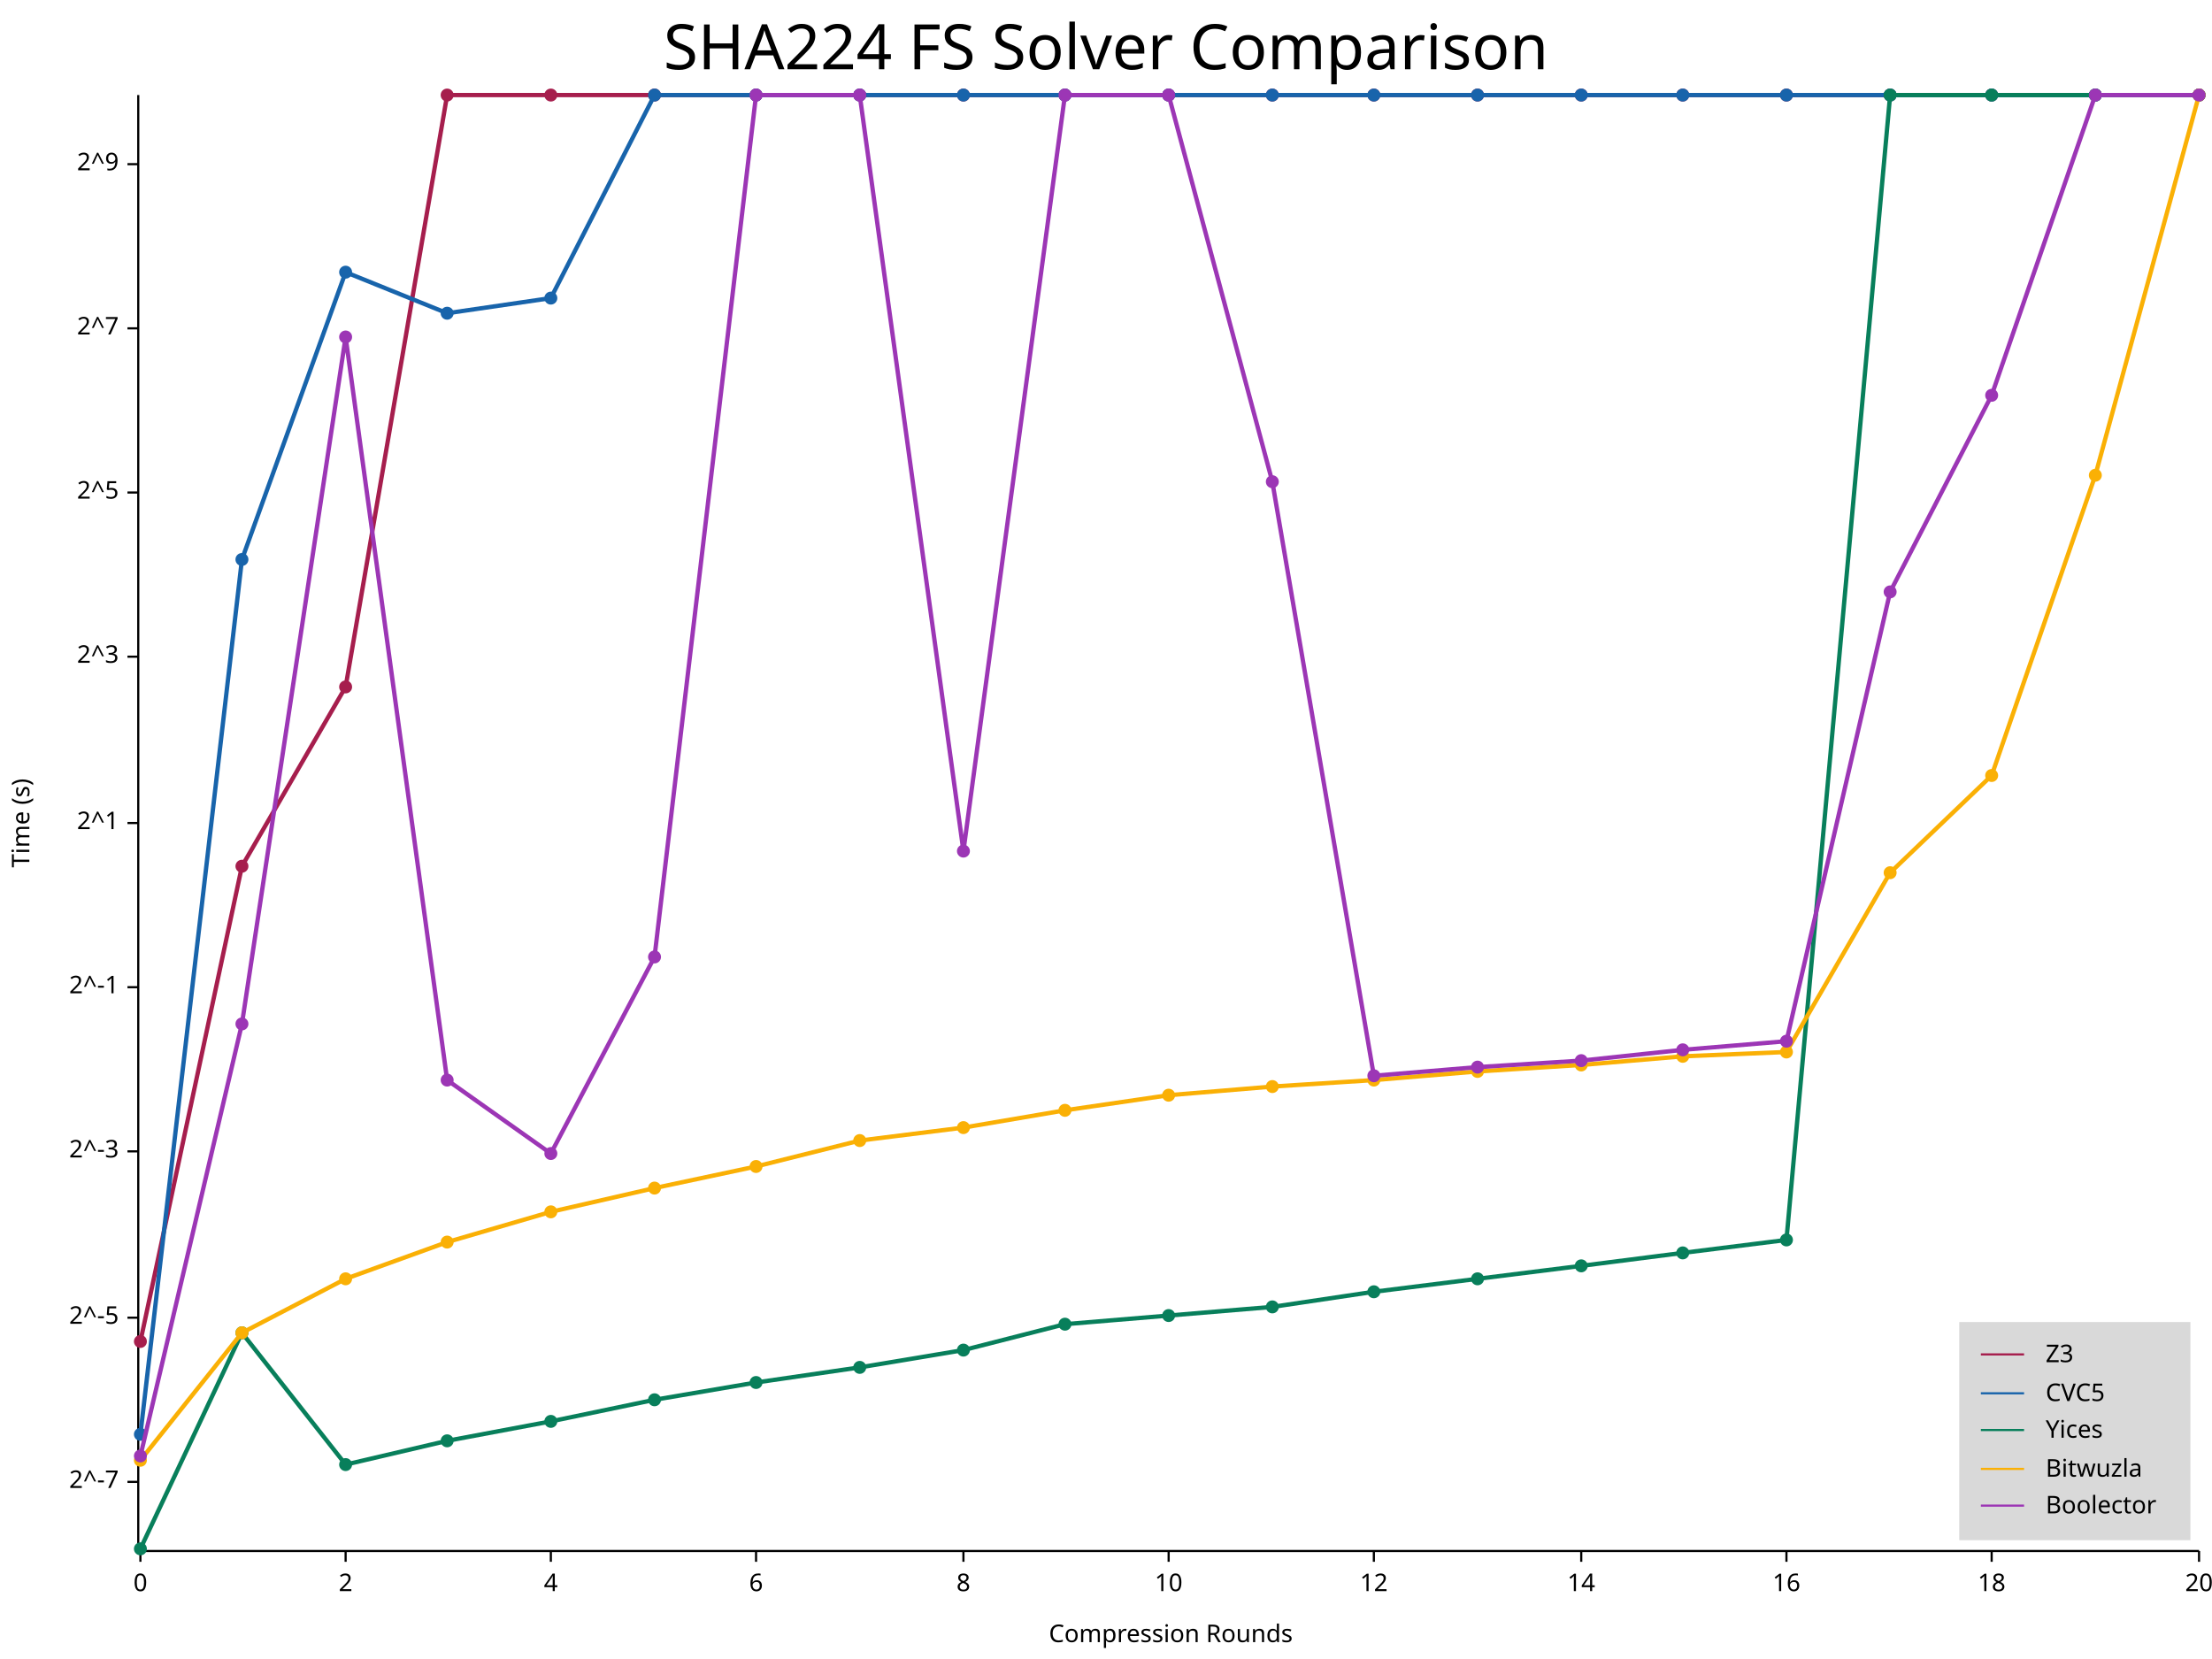
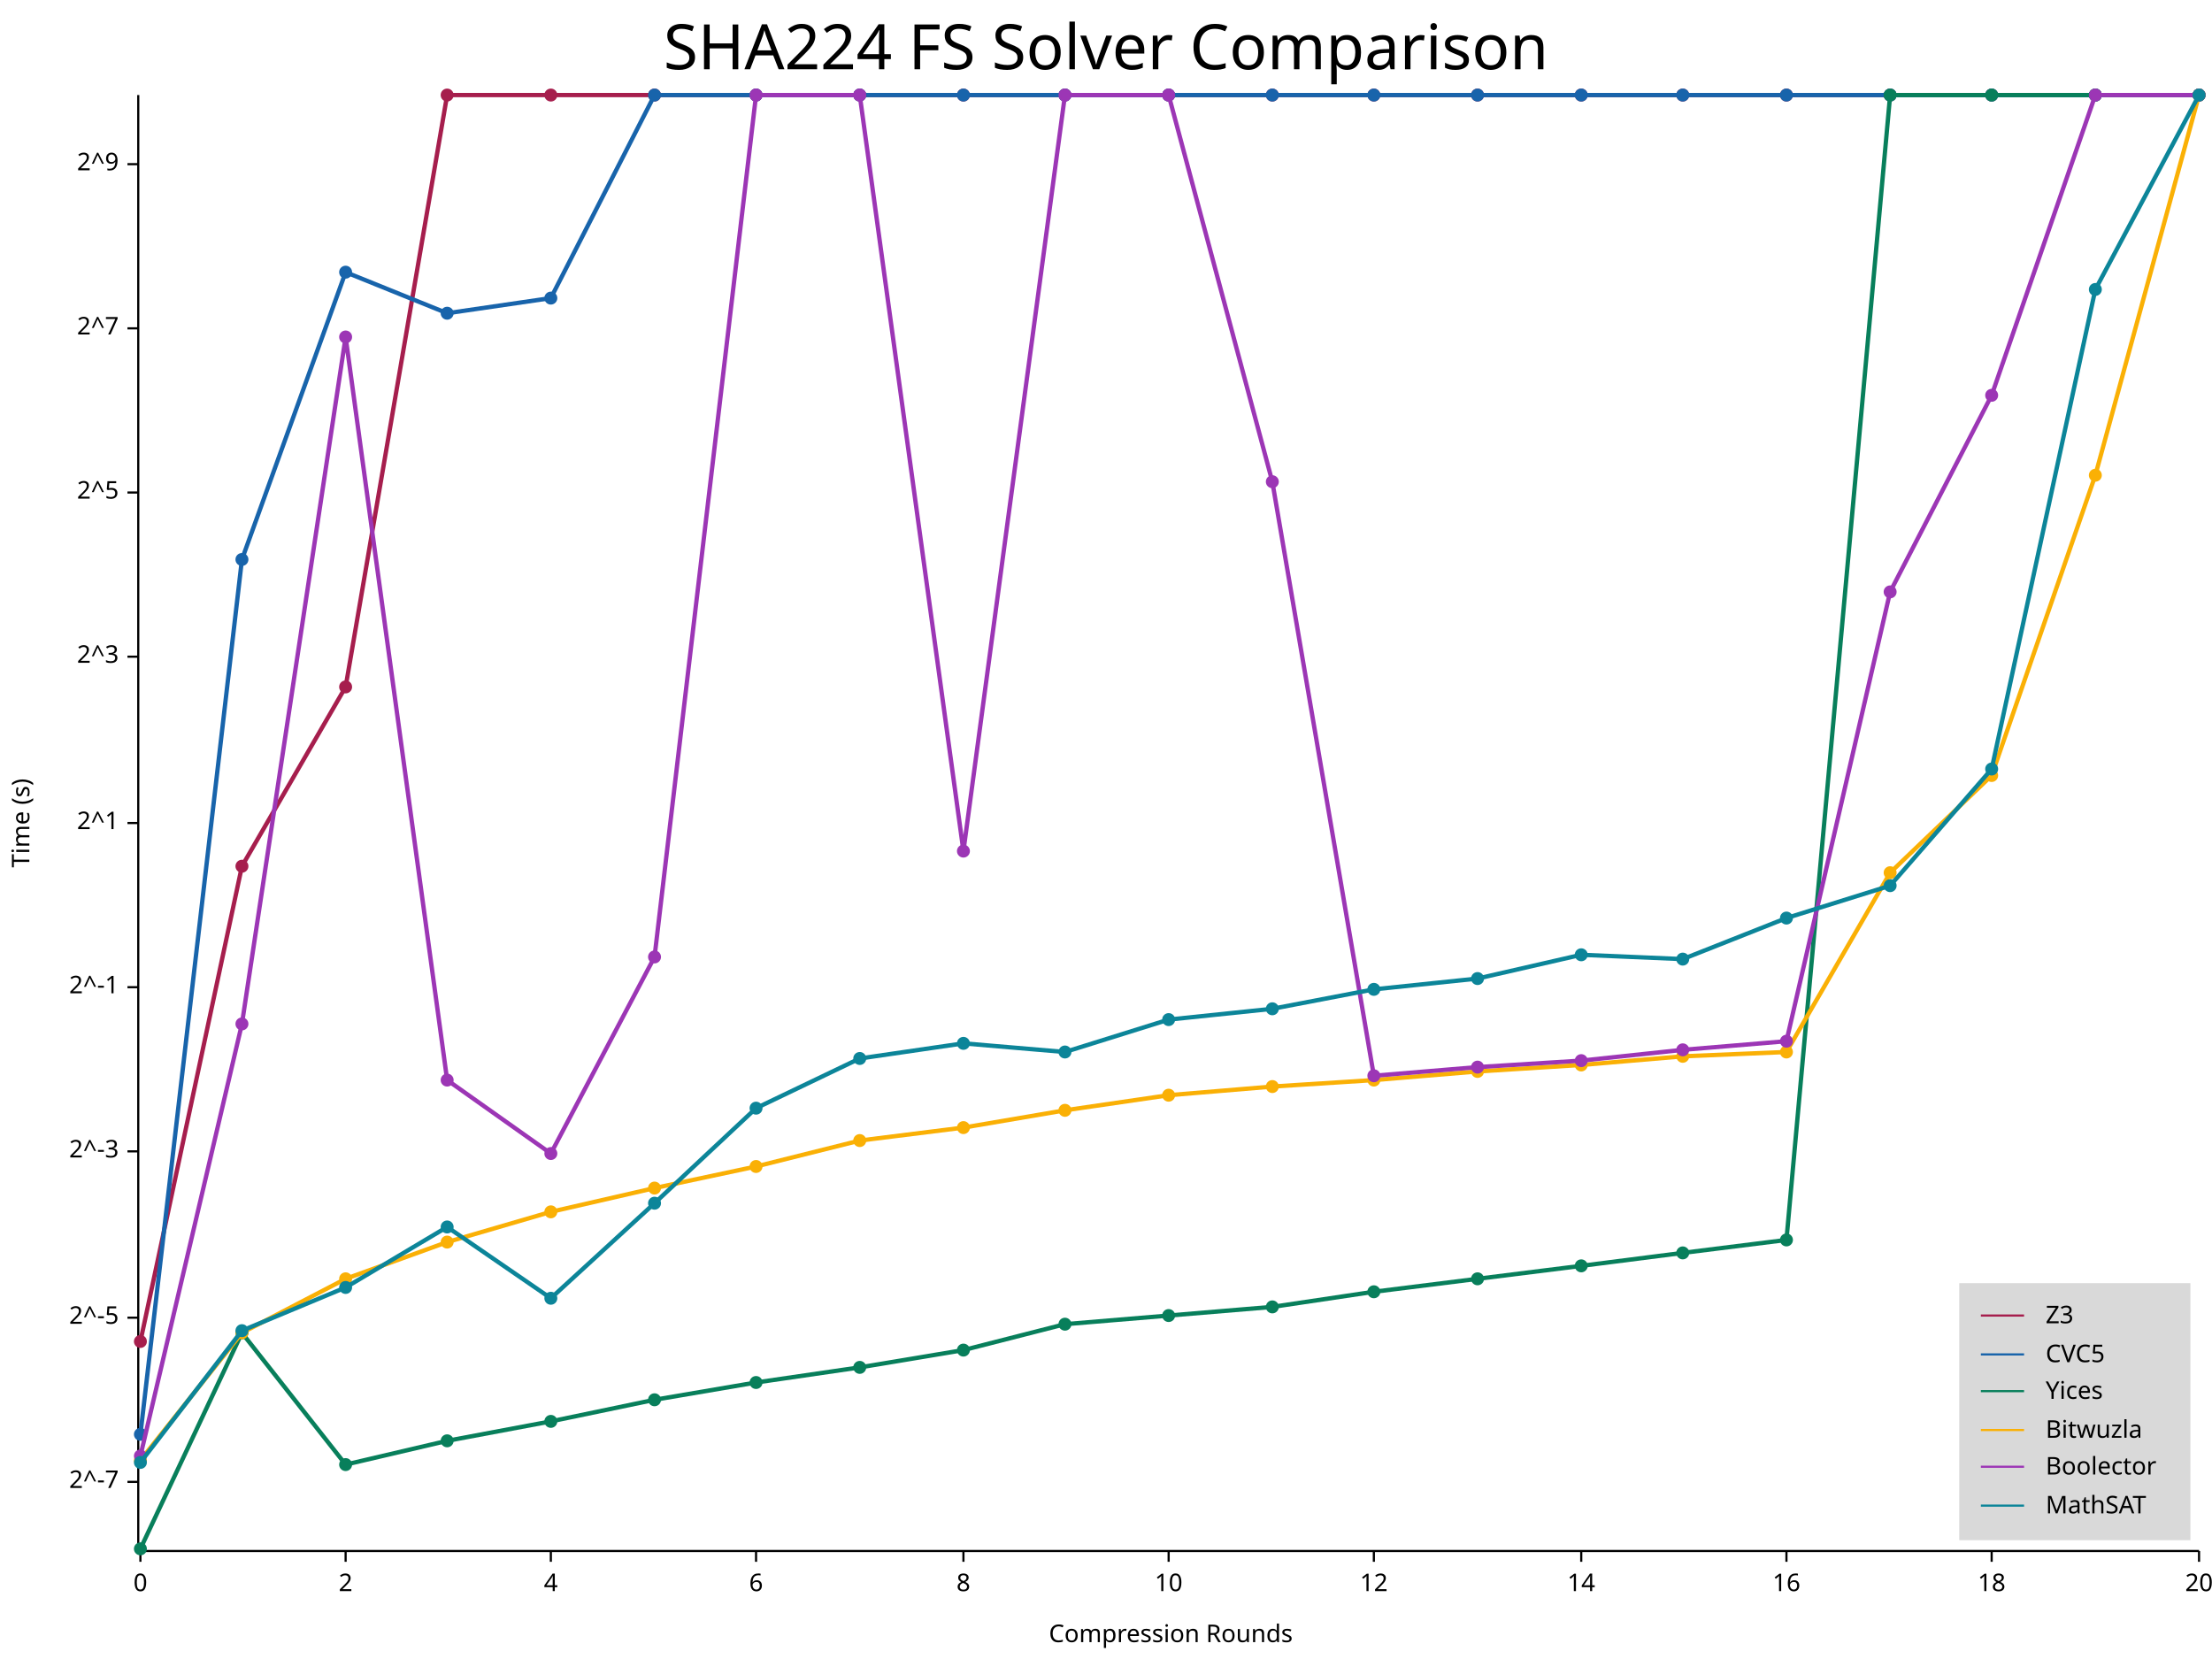
<svg xmlns="http://www.w3.org/2000/svg" width="1024" height="768" viewBox="0 0 1024 768">
  <rect x="0" y="0" width="1024" height="768" opacity="1" fill="#FFFFFF" stroke="none" />
  <text x="512" y="10" dy="0.76em" text-anchor="middle" font-family="noto sans" font-size="29.032" opacity="1" fill="#000000">
SHA224 FS Solver Comparison
</text>
  <text x="542" y="763" dy="-0.5ex" text-anchor="middle" font-family="noto sans" font-size="11.29" opacity="1" fill="#000000">
Compression Rounds
</text>
  <polyline fill="none" opacity="1" stroke="#000000" stroke-width="1" points="65,718 1018,718 " />
  <text x="65" y="728" dy="0.76em" text-anchor="middle" font-family="noto sans" font-size="11.29" opacity="1" fill="#000000">
0
</text>
  <polyline fill="none" opacity="1" stroke="#000000" stroke-width="1" points="65,718 65,723 " />
  <text x="160" y="728" dy="0.76em" text-anchor="middle" font-family="noto sans" font-size="11.29" opacity="1" fill="#000000">
2
</text>
  <polyline fill="none" opacity="1" stroke="#000000" stroke-width="1" points="160,718 160,723 " />
  <text x="255" y="728" dy="0.76em" text-anchor="middle" font-family="noto sans" font-size="11.29" opacity="1" fill="#000000">
4
</text>
  <polyline fill="none" opacity="1" stroke="#000000" stroke-width="1" points="255,718 255,723 " />
  <text x="350" y="728" dy="0.76em" text-anchor="middle" font-family="noto sans" font-size="11.29" opacity="1" fill="#000000">
6
</text>
  <polyline fill="none" opacity="1" stroke="#000000" stroke-width="1" points="350,718 350,723 " />
  <text x="446" y="728" dy="0.76em" text-anchor="middle" font-family="noto sans" font-size="11.29" opacity="1" fill="#000000">
8
</text>
  <polyline fill="none" opacity="1" stroke="#000000" stroke-width="1" points="446,718 446,723 " />
  <text x="541" y="728" dy="0.76em" text-anchor="middle" font-family="noto sans" font-size="11.29" opacity="1" fill="#000000">
10
</text>
  <polyline fill="none" opacity="1" stroke="#000000" stroke-width="1" points="541,718 541,723 " />
  <text x="636" y="728" dy="0.76em" text-anchor="middle" font-family="noto sans" font-size="11.29" opacity="1" fill="#000000">
12
</text>
  <polyline fill="none" opacity="1" stroke="#000000" stroke-width="1" points="636,718 636,723 " />
  <text x="732" y="728" dy="0.76em" text-anchor="middle" font-family="noto sans" font-size="11.29" opacity="1" fill="#000000">
14
</text>
  <polyline fill="none" opacity="1" stroke="#000000" stroke-width="1" points="732,718 732,723 " />
  <text x="827" y="728" dy="0.76em" text-anchor="middle" font-family="noto sans" font-size="11.29" opacity="1" fill="#000000">
16
</text>
  <polyline fill="none" opacity="1" stroke="#000000" stroke-width="1" points="827,718 827,723 " />
  <text x="922" y="728" dy="0.76em" text-anchor="middle" font-family="noto sans" font-size="11.29" opacity="1" fill="#000000">
18
</text>
  <polyline fill="none" opacity="1" stroke="#000000" stroke-width="1" points="922,718 922,723 " />
  <text x="1018" y="728" dy="0.76em" text-anchor="middle" font-family="noto sans" font-size="11.29" opacity="1" fill="#000000">
20
</text>
  <polyline fill="none" opacity="1" stroke="#000000" stroke-width="1" points="1018,718 1018,723 " />
  <text x="5" y="381" dy="0.76em" text-anchor="middle" font-family="noto sans" font-size="11.29" opacity="1" fill="#000000" transform="rotate(270, 5, 381)">
Time (s)
</text>
  <polyline fill="none" opacity="1" stroke="#000000" stroke-width="1" points="64,44 64,717 " />
  <text x="55" y="686" dy="0.5ex" text-anchor="end" font-family="noto sans" font-size="11.29" opacity="1" fill="#000000">
2^-7
</text>
  <polyline fill="none" opacity="1" stroke="#000000" stroke-width="1" points="59,686 64,686 " />
  <text x="55" y="610" dy="0.5ex" text-anchor="end" font-family="noto sans" font-size="11.29" opacity="1" fill="#000000">
2^-5
</text>
  <polyline fill="none" opacity="1" stroke="#000000" stroke-width="1" points="59,610 64,610 " />
  <text x="55" y="533" dy="0.5ex" text-anchor="end" font-family="noto sans" font-size="11.29" opacity="1" fill="#000000">
2^-3
</text>
  <polyline fill="none" opacity="1" stroke="#000000" stroke-width="1" points="59,533 64,533 " />
  <text x="55" y="457" dy="0.5ex" text-anchor="end" font-family="noto sans" font-size="11.29" opacity="1" fill="#000000">
2^-1
</text>
  <polyline fill="none" opacity="1" stroke="#000000" stroke-width="1" points="59,457 64,457 " />
  <text x="55" y="381" dy="0.5ex" text-anchor="end" font-family="noto sans" font-size="11.29" opacity="1" fill="#000000">
2^1
</text>
  <polyline fill="none" opacity="1" stroke="#000000" stroke-width="1" points="59,381 64,381 " />
  <text x="55" y="304" dy="0.5ex" text-anchor="end" font-family="noto sans" font-size="11.29" opacity="1" fill="#000000">
2^3
</text>
  <polyline fill="none" opacity="1" stroke="#000000" stroke-width="1" points="59,304 64,304 " />
  <text x="55" y="228" dy="0.5ex" text-anchor="end" font-family="noto sans" font-size="11.29" opacity="1" fill="#000000">
2^5
</text>
  <polyline fill="none" opacity="1" stroke="#000000" stroke-width="1" points="59,228 64,228 " />
  <text x="55" y="152" dy="0.5ex" text-anchor="end" font-family="noto sans" font-size="11.29" opacity="1" fill="#000000">
2^7
</text>
  <polyline fill="none" opacity="1" stroke="#000000" stroke-width="1" points="59,152 64,152 " />
  <text x="55" y="76" dy="0.5ex" text-anchor="end" font-family="noto sans" font-size="11.29" opacity="1" fill="#000000">
2^9
</text>
  <polyline fill="none" opacity="1" stroke="#000000" stroke-width="1" points="59,76 64,76 " />
  <polyline fill="none" opacity="1" stroke="#A61E4D" stroke-width="2" points="65,621 112,401 160,318 207,44 255,44 303,44 350,44 398,44 446,44 493,44 541,44 589,44 636,44 684,44 732,44 779,44 827,44 875,44 922,44 970,44 1018,44 " />
  <circle cx="65" cy="621" r="3" opacity="1" fill="#A61E4D" stroke="none" stroke-width="1" />
  <circle cx="112" cy="401" r="3" opacity="1" fill="#A61E4D" stroke="none" stroke-width="1" />
  <circle cx="160" cy="318" r="3" opacity="1" fill="#A61E4D" stroke="none" stroke-width="1" />
  <circle cx="207" cy="44" r="3" opacity="1" fill="#A61E4D" stroke="none" stroke-width="1" />
  <circle cx="255" cy="44" r="3" opacity="1" fill="#A61E4D" stroke="none" stroke-width="1" />
  <circle cx="303" cy="44" r="3" opacity="1" fill="#A61E4D" stroke="none" stroke-width="1" />
  <circle cx="350" cy="44" r="3" opacity="1" fill="#A61E4D" stroke="none" stroke-width="1" />
  <circle cx="398" cy="44" r="3" opacity="1" fill="#A61E4D" stroke="none" stroke-width="1" />
  <circle cx="446" cy="44" r="3" opacity="1" fill="#A61E4D" stroke="none" stroke-width="1" />
  <circle cx="493" cy="44" r="3" opacity="1" fill="#A61E4D" stroke="none" stroke-width="1" />
  <circle cx="541" cy="44" r="3" opacity="1" fill="#A61E4D" stroke="none" stroke-width="1" />
  <circle cx="589" cy="44" r="3" opacity="1" fill="#A61E4D" stroke="none" stroke-width="1" />
  <circle cx="636" cy="44" r="3" opacity="1" fill="#A61E4D" stroke="none" stroke-width="1" />
  <circle cx="684" cy="44" r="3" opacity="1" fill="#A61E4D" stroke="none" stroke-width="1" />
  <circle cx="732" cy="44" r="3" opacity="1" fill="#A61E4D" stroke="none" stroke-width="1" />
  <circle cx="779" cy="44" r="3" opacity="1" fill="#A61E4D" stroke="none" stroke-width="1" />
  <circle cx="827" cy="44" r="3" opacity="1" fill="#A61E4D" stroke="none" stroke-width="1" />
  <circle cx="875" cy="44" r="3" opacity="1" fill="#A61E4D" stroke="none" stroke-width="1" />
  <circle cx="922" cy="44" r="3" opacity="1" fill="#A61E4D" stroke="none" stroke-width="1" />
  <circle cx="970" cy="44" r="3" opacity="1" fill="#A61E4D" stroke="none" stroke-width="1" />
  <circle cx="1018" cy="44" r="3" opacity="1" fill="#A61E4D" stroke="none" stroke-width="1" />
  <polyline fill="none" opacity="1" stroke="#1864AB" stroke-width="2" points="65,664 112,259 160,126 207,145 255,138 303,44 350,44 398,44 446,44 493,44 541,44 589,44 636,44 684,44 732,44 779,44 827,44 875,44 922,44 970,44 1018,44 " />
  <circle cx="65" cy="664" r="3" opacity="1" fill="#1864AB" stroke="none" stroke-width="1" />
  <circle cx="112" cy="259" r="3" opacity="1" fill="#1864AB" stroke="none" stroke-width="1" />
  <circle cx="160" cy="126" r="3" opacity="1" fill="#1864AB" stroke="none" stroke-width="1" />
  <circle cx="207" cy="145" r="3" opacity="1" fill="#1864AB" stroke="none" stroke-width="1" />
  <circle cx="255" cy="138" r="3" opacity="1" fill="#1864AB" stroke="none" stroke-width="1" />
  <circle cx="303" cy="44" r="3" opacity="1" fill="#1864AB" stroke="none" stroke-width="1" />
  <circle cx="350" cy="44" r="3" opacity="1" fill="#1864AB" stroke="none" stroke-width="1" />
  <circle cx="398" cy="44" r="3" opacity="1" fill="#1864AB" stroke="none" stroke-width="1" />
  <circle cx="446" cy="44" r="3" opacity="1" fill="#1864AB" stroke="none" stroke-width="1" />
  <circle cx="493" cy="44" r="3" opacity="1" fill="#1864AB" stroke="none" stroke-width="1" />
  <circle cx="541" cy="44" r="3" opacity="1" fill="#1864AB" stroke="none" stroke-width="1" />
  <circle cx="589" cy="44" r="3" opacity="1" fill="#1864AB" stroke="none" stroke-width="1" />
  <circle cx="636" cy="44" r="3" opacity="1" fill="#1864AB" stroke="none" stroke-width="1" />
  <circle cx="684" cy="44" r="3" opacity="1" fill="#1864AB" stroke="none" stroke-width="1" />
  <circle cx="732" cy="44" r="3" opacity="1" fill="#1864AB" stroke="none" stroke-width="1" />
  <circle cx="779" cy="44" r="3" opacity="1" fill="#1864AB" stroke="none" stroke-width="1" />
  <circle cx="827" cy="44" r="3" opacity="1" fill="#1864AB" stroke="none" stroke-width="1" />
  <circle cx="875" cy="44" r="3" opacity="1" fill="#1864AB" stroke="none" stroke-width="1" />
  <circle cx="922" cy="44" r="3" opacity="1" fill="#1864AB" stroke="none" stroke-width="1" />
  <circle cx="970" cy="44" r="3" opacity="1" fill="#1864AB" stroke="none" stroke-width="1" />
  <circle cx="1018" cy="44" r="3" opacity="1" fill="#1864AB" stroke="none" stroke-width="1" />
  <polyline fill="none" opacity="1" stroke="#087F5B" stroke-width="2" points="65,717 112,617 160,678 207,667 255,658 303,648 350,640 398,633 446,625 493,613 541,609 589,605 636,598 684,592 732,586 779,580 827,574 875,44 922,44 970,44 1018,44 " />
  <circle cx="65" cy="717" r="3" opacity="1" fill="#087F5B" stroke="none" stroke-width="1" />
  <circle cx="112" cy="617" r="3" opacity="1" fill="#087F5B" stroke="none" stroke-width="1" />
  <circle cx="160" cy="678" r="3" opacity="1" fill="#087F5B" stroke="none" stroke-width="1" />
  <circle cx="207" cy="667" r="3" opacity="1" fill="#087F5B" stroke="none" stroke-width="1" />
  <circle cx="255" cy="658" r="3" opacity="1" fill="#087F5B" stroke="none" stroke-width="1" />
  <circle cx="303" cy="648" r="3" opacity="1" fill="#087F5B" stroke="none" stroke-width="1" />
  <circle cx="350" cy="640" r="3" opacity="1" fill="#087F5B" stroke="none" stroke-width="1" />
  <circle cx="398" cy="633" r="3" opacity="1" fill="#087F5B" stroke="none" stroke-width="1" />
  <circle cx="446" cy="625" r="3" opacity="1" fill="#087F5B" stroke="none" stroke-width="1" />
  <circle cx="493" cy="613" r="3" opacity="1" fill="#087F5B" stroke="none" stroke-width="1" />
  <circle cx="541" cy="609" r="3" opacity="1" fill="#087F5B" stroke="none" stroke-width="1" />
  <circle cx="589" cy="605" r="3" opacity="1" fill="#087F5B" stroke="none" stroke-width="1" />
  <circle cx="636" cy="598" r="3" opacity="1" fill="#087F5B" stroke="none" stroke-width="1" />
  <circle cx="684" cy="592" r="3" opacity="1" fill="#087F5B" stroke="none" stroke-width="1" />
  <circle cx="732" cy="586" r="3" opacity="1" fill="#087F5B" stroke="none" stroke-width="1" />
  <circle cx="779" cy="580" r="3" opacity="1" fill="#087F5B" stroke="none" stroke-width="1" />
  <circle cx="827" cy="574" r="3" opacity="1" fill="#087F5B" stroke="none" stroke-width="1" />
  <circle cx="875" cy="44" r="3" opacity="1" fill="#087F5B" stroke="none" stroke-width="1" />
  <circle cx="922" cy="44" r="3" opacity="1" fill="#087F5B" stroke="none" stroke-width="1" />
  <circle cx="970" cy="44" r="3" opacity="1" fill="#087F5B" stroke="none" stroke-width="1" />
  <circle cx="1018" cy="44" r="3" opacity="1" fill="#087F5B" stroke="none" stroke-width="1" />
  <polyline fill="none" opacity="1" stroke="#FAB005" stroke-width="2" points="65,676 112,617 160,592 207,575 255,561 303,550 350,540 398,528 446,522 493,514 541,507 589,503 636,500 684,496 732,493 779,489 827,487 875,404 922,359 970,220 1018,44 " />
  <circle cx="65" cy="676" r="3" opacity="1" fill="#FAB005" stroke="none" stroke-width="1" />
  <circle cx="112" cy="617" r="3" opacity="1" fill="#FAB005" stroke="none" stroke-width="1" />
  <circle cx="160" cy="592" r="3" opacity="1" fill="#FAB005" stroke="none" stroke-width="1" />
  <circle cx="207" cy="575" r="3" opacity="1" fill="#FAB005" stroke="none" stroke-width="1" />
  <circle cx="255" cy="561" r="3" opacity="1" fill="#FAB005" stroke="none" stroke-width="1" />
  <circle cx="303" cy="550" r="3" opacity="1" fill="#FAB005" stroke="none" stroke-width="1" />
  <circle cx="350" cy="540" r="3" opacity="1" fill="#FAB005" stroke="none" stroke-width="1" />
  <circle cx="398" cy="528" r="3" opacity="1" fill="#FAB005" stroke="none" stroke-width="1" />
  <circle cx="446" cy="522" r="3" opacity="1" fill="#FAB005" stroke="none" stroke-width="1" />
  <circle cx="493" cy="514" r="3" opacity="1" fill="#FAB005" stroke="none" stroke-width="1" />
  <circle cx="541" cy="507" r="3" opacity="1" fill="#FAB005" stroke="none" stroke-width="1" />
  <circle cx="589" cy="503" r="3" opacity="1" fill="#FAB005" stroke="none" stroke-width="1" />
  <circle cx="636" cy="500" r="3" opacity="1" fill="#FAB005" stroke="none" stroke-width="1" />
  <circle cx="684" cy="496" r="3" opacity="1" fill="#FAB005" stroke="none" stroke-width="1" />
  <circle cx="732" cy="493" r="3" opacity="1" fill="#FAB005" stroke="none" stroke-width="1" />
  <circle cx="779" cy="489" r="3" opacity="1" fill="#FAB005" stroke="none" stroke-width="1" />
  <circle cx="827" cy="487" r="3" opacity="1" fill="#FAB005" stroke="none" stroke-width="1" />
  <circle cx="875" cy="404" r="3" opacity="1" fill="#FAB005" stroke="none" stroke-width="1" />
  <circle cx="922" cy="359" r="3" opacity="1" fill="#FAB005" stroke="none" stroke-width="1" />
  <circle cx="970" cy="220" r="3" opacity="1" fill="#FAB005" stroke="none" stroke-width="1" />
  <circle cx="1018" cy="44" r="3" opacity="1" fill="#FAB005" stroke="none" stroke-width="1" />
  <polyline fill="none" opacity="1" stroke="#9C36B5" stroke-width="2" points="65,674 112,474 160,156 207,500 255,534 303,443 350,44 398,44 446,394 493,44 541,44 589,223 636,498 684,494 732,491 779,486 827,482 875,274 922,183 970,44 1018,44 " />
  <circle cx="65" cy="674" r="3" opacity="1" fill="#9C36B5" stroke="none" stroke-width="1" />
  <circle cx="112" cy="474" r="3" opacity="1" fill="#9C36B5" stroke="none" stroke-width="1" />
  <circle cx="160" cy="156" r="3" opacity="1" fill="#9C36B5" stroke="none" stroke-width="1" />
  <circle cx="207" cy="500" r="3" opacity="1" fill="#9C36B5" stroke="none" stroke-width="1" />
  <circle cx="255" cy="534" r="3" opacity="1" fill="#9C36B5" stroke="none" stroke-width="1" />
  <circle cx="303" cy="443" r="3" opacity="1" fill="#9C36B5" stroke="none" stroke-width="1" />
  <circle cx="350" cy="44" r="3" opacity="1" fill="#9C36B5" stroke="none" stroke-width="1" />
  <circle cx="398" cy="44" r="3" opacity="1" fill="#9C36B5" stroke="none" stroke-width="1" />
  <circle cx="446" cy="394" r="3" opacity="1" fill="#9C36B5" stroke="none" stroke-width="1" />
  <circle cx="493" cy="44" r="3" opacity="1" fill="#9C36B5" stroke="none" stroke-width="1" />
  <circle cx="541" cy="44" r="3" opacity="1" fill="#9C36B5" stroke="none" stroke-width="1" />
  <circle cx="589" cy="223" r="3" opacity="1" fill="#9C36B5" stroke="none" stroke-width="1" />
  <circle cx="636" cy="498" r="3" opacity="1" fill="#9C36B5" stroke="none" stroke-width="1" />
  <circle cx="684" cy="494" r="3" opacity="1" fill="#9C36B5" stroke="none" stroke-width="1" />
  <circle cx="732" cy="491" r="3" opacity="1" fill="#9C36B5" stroke="none" stroke-width="1" />
  <circle cx="779" cy="486" r="3" opacity="1" fill="#9C36B5" stroke="none" stroke-width="1" />
  <circle cx="827" cy="482" r="3" opacity="1" fill="#9C36B5" stroke="none" stroke-width="1" />
  <circle cx="875" cy="274" r="3" opacity="1" fill="#9C36B5" stroke="none" stroke-width="1" />
  <circle cx="922" cy="183" r="3" opacity="1" fill="#9C36B5" stroke="none" stroke-width="1" />
  <circle cx="970" cy="44" r="3" opacity="1" fill="#9C36B5" stroke="none" stroke-width="1" />
  <circle cx="1018" cy="44" r="3" opacity="1" fill="#9C36B5" stroke="none" stroke-width="1" />
-   <rect x="907" y="612" width="107" height="101" opacity="0.5" fill="#B4B4B4" stroke="none" />
+   <polyline fill="none" opacity="1" stroke="#0C8599" stroke-width="2" points="65,677 112,616 160,596 207,568 255,601 303,557 350,513 398,490 446,483 493,487 541,472 589,467 636,458 684,453 732,442 779,444 827,425 875,410 922,356 970,134 1018,44 " />
+   <circle cx="65" cy="677" r="3" opacity="1" fill="#0C8599" stroke="none" stroke-width="1" />
+   <circle cx="112" cy="616" r="3" opacity="1" fill="#0C8599" stroke="none" stroke-width="1" />
+   <circle cx="160" cy="596" r="3" opacity="1" fill="#0C8599" stroke="none" stroke-width="1" />
+   <circle cx="207" cy="568" r="3" opacity="1" fill="#0C8599" stroke="none" stroke-width="1" />
+   <circle cx="255" cy="601" r="3" opacity="1" fill="#0C8599" stroke="none" stroke-width="1" />
+   <circle cx="303" cy="557" r="3" opacity="1" fill="#0C8599" stroke="none" stroke-width="1" />
+   <circle cx="350" cy="513" r="3" opacity="1" fill="#0C8599" stroke="none" stroke-width="1" />
+   <circle cx="398" cy="490" r="3" opacity="1" fill="#0C8599" stroke="none" stroke-width="1" />
+   <circle cx="446" cy="483" r="3" opacity="1" fill="#0C8599" stroke="none" stroke-width="1" />
+   <circle cx="493" cy="487" r="3" opacity="1" fill="#0C8599" stroke="none" stroke-width="1" />
+   <circle cx="541" cy="472" r="3" opacity="1" fill="#0C8599" stroke="none" stroke-width="1" />
+   <circle cx="589" cy="467" r="3" opacity="1" fill="#0C8599" stroke="none" stroke-width="1" />
+   <circle cx="636" cy="458" r="3" opacity="1" fill="#0C8599" stroke="none" stroke-width="1" />
+   <circle cx="684" cy="453" r="3" opacity="1" fill="#0C8599" stroke="none" stroke-width="1" />
+   <circle cx="732" cy="442" r="3" opacity="1" fill="#0C8599" stroke="none" stroke-width="1" />
+   <circle cx="779" cy="444" r="3" opacity="1" fill="#0C8599" stroke="none" stroke-width="1" />
+   <circle cx="827" cy="425" r="3" opacity="1" fill="#0C8599" stroke="none" stroke-width="1" />
+   <circle cx="875" cy="410" r="3" opacity="1" fill="#0C8599" stroke="none" stroke-width="1" />
+   <circle cx="922" cy="356" r="3" opacity="1" fill="#0C8599" stroke="none" stroke-width="1" />
+   <circle cx="970" cy="134" r="3" opacity="1" fill="#0C8599" stroke="none" stroke-width="1" />
+   <circle cx="1018" cy="44" r="3" opacity="1" fill="#0C8599" stroke="none" stroke-width="1" />
+   <rect x="907" y="594" width="107" height="119" opacity="0.5" fill="#B4B4B4" stroke="none" />
+   <text x="947" y="604" dy="0.76em" text-anchor="start" font-family="noto sans" font-size="11.29" opacity="1" fill="#000000">
+ Z3
+ </text>
  <text x="947" y="622" dy="0.76em" text-anchor="start" font-family="noto sans" font-size="11.29" opacity="1" fill="#000000">
- Z3
- </text>
-   <text x="947" y="640" dy="0.76em" text-anchor="start" font-family="noto sans" font-size="11.29" opacity="1" fill="#000000">
CVC5
</text>
+   <text x="947" y="639" dy="0.76em" text-anchor="start" font-family="noto sans" font-size="11.29" opacity="1" fill="#000000">
+ Yices
+ </text>
  <text x="947" y="657" dy="0.76em" text-anchor="start" font-family="noto sans" font-size="11.29" opacity="1" fill="#000000">
- Yices
- </text>
-   <text x="947" y="675" dy="0.76em" text-anchor="start" font-family="noto sans" font-size="11.29" opacity="1" fill="#000000">
Bitwuzla
</text>
+   <text x="947" y="674" dy="0.76em" text-anchor="start" font-family="noto sans" font-size="11.29" opacity="1" fill="#000000">
+ Boolector
+ </text>
  <text x="947" y="692" dy="0.76em" text-anchor="start" font-family="noto sans" font-size="11.29" opacity="1" fill="#000000">
- Boolector
- </text>
-   <polyline fill="none" opacity="1" stroke="#A61E4D" stroke-width="1" points="917,627 937,627 " />
-   <polyline fill="none" opacity="1" stroke="#1864AB" stroke-width="1" points="917,645 937,645 " />
-   <polyline fill="none" opacity="1" stroke="#087F5B" stroke-width="1" points="917,662 937,662 " />
-   <polyline fill="none" opacity="1" stroke="#FAB005" stroke-width="1" points="917,680 937,680 " />
-   <polyline fill="none" opacity="1" stroke="#9C36B5" stroke-width="1" points="917,697 937,697 " />
+ MathSAT
+ </text>
+   <polyline fill="none" opacity="1" stroke="#A61E4D" stroke-width="1" points="917,609 937,609 " />
+   <polyline fill="none" opacity="1" stroke="#1864AB" stroke-width="1" points="917,627 937,627 " />
+   <polyline fill="none" opacity="1" stroke="#087F5B" stroke-width="1" points="917,644 937,644 " />
+   <polyline fill="none" opacity="1" stroke="#FAB005" stroke-width="1" points="917,662 937,662 " />
+   <polyline fill="none" opacity="1" stroke="#9C36B5" stroke-width="1" points="917,679 937,679 " />
+   <polyline fill="none" opacity="1" stroke="#0C8599" stroke-width="1" points="917,697 937,697 " />
</svg>
